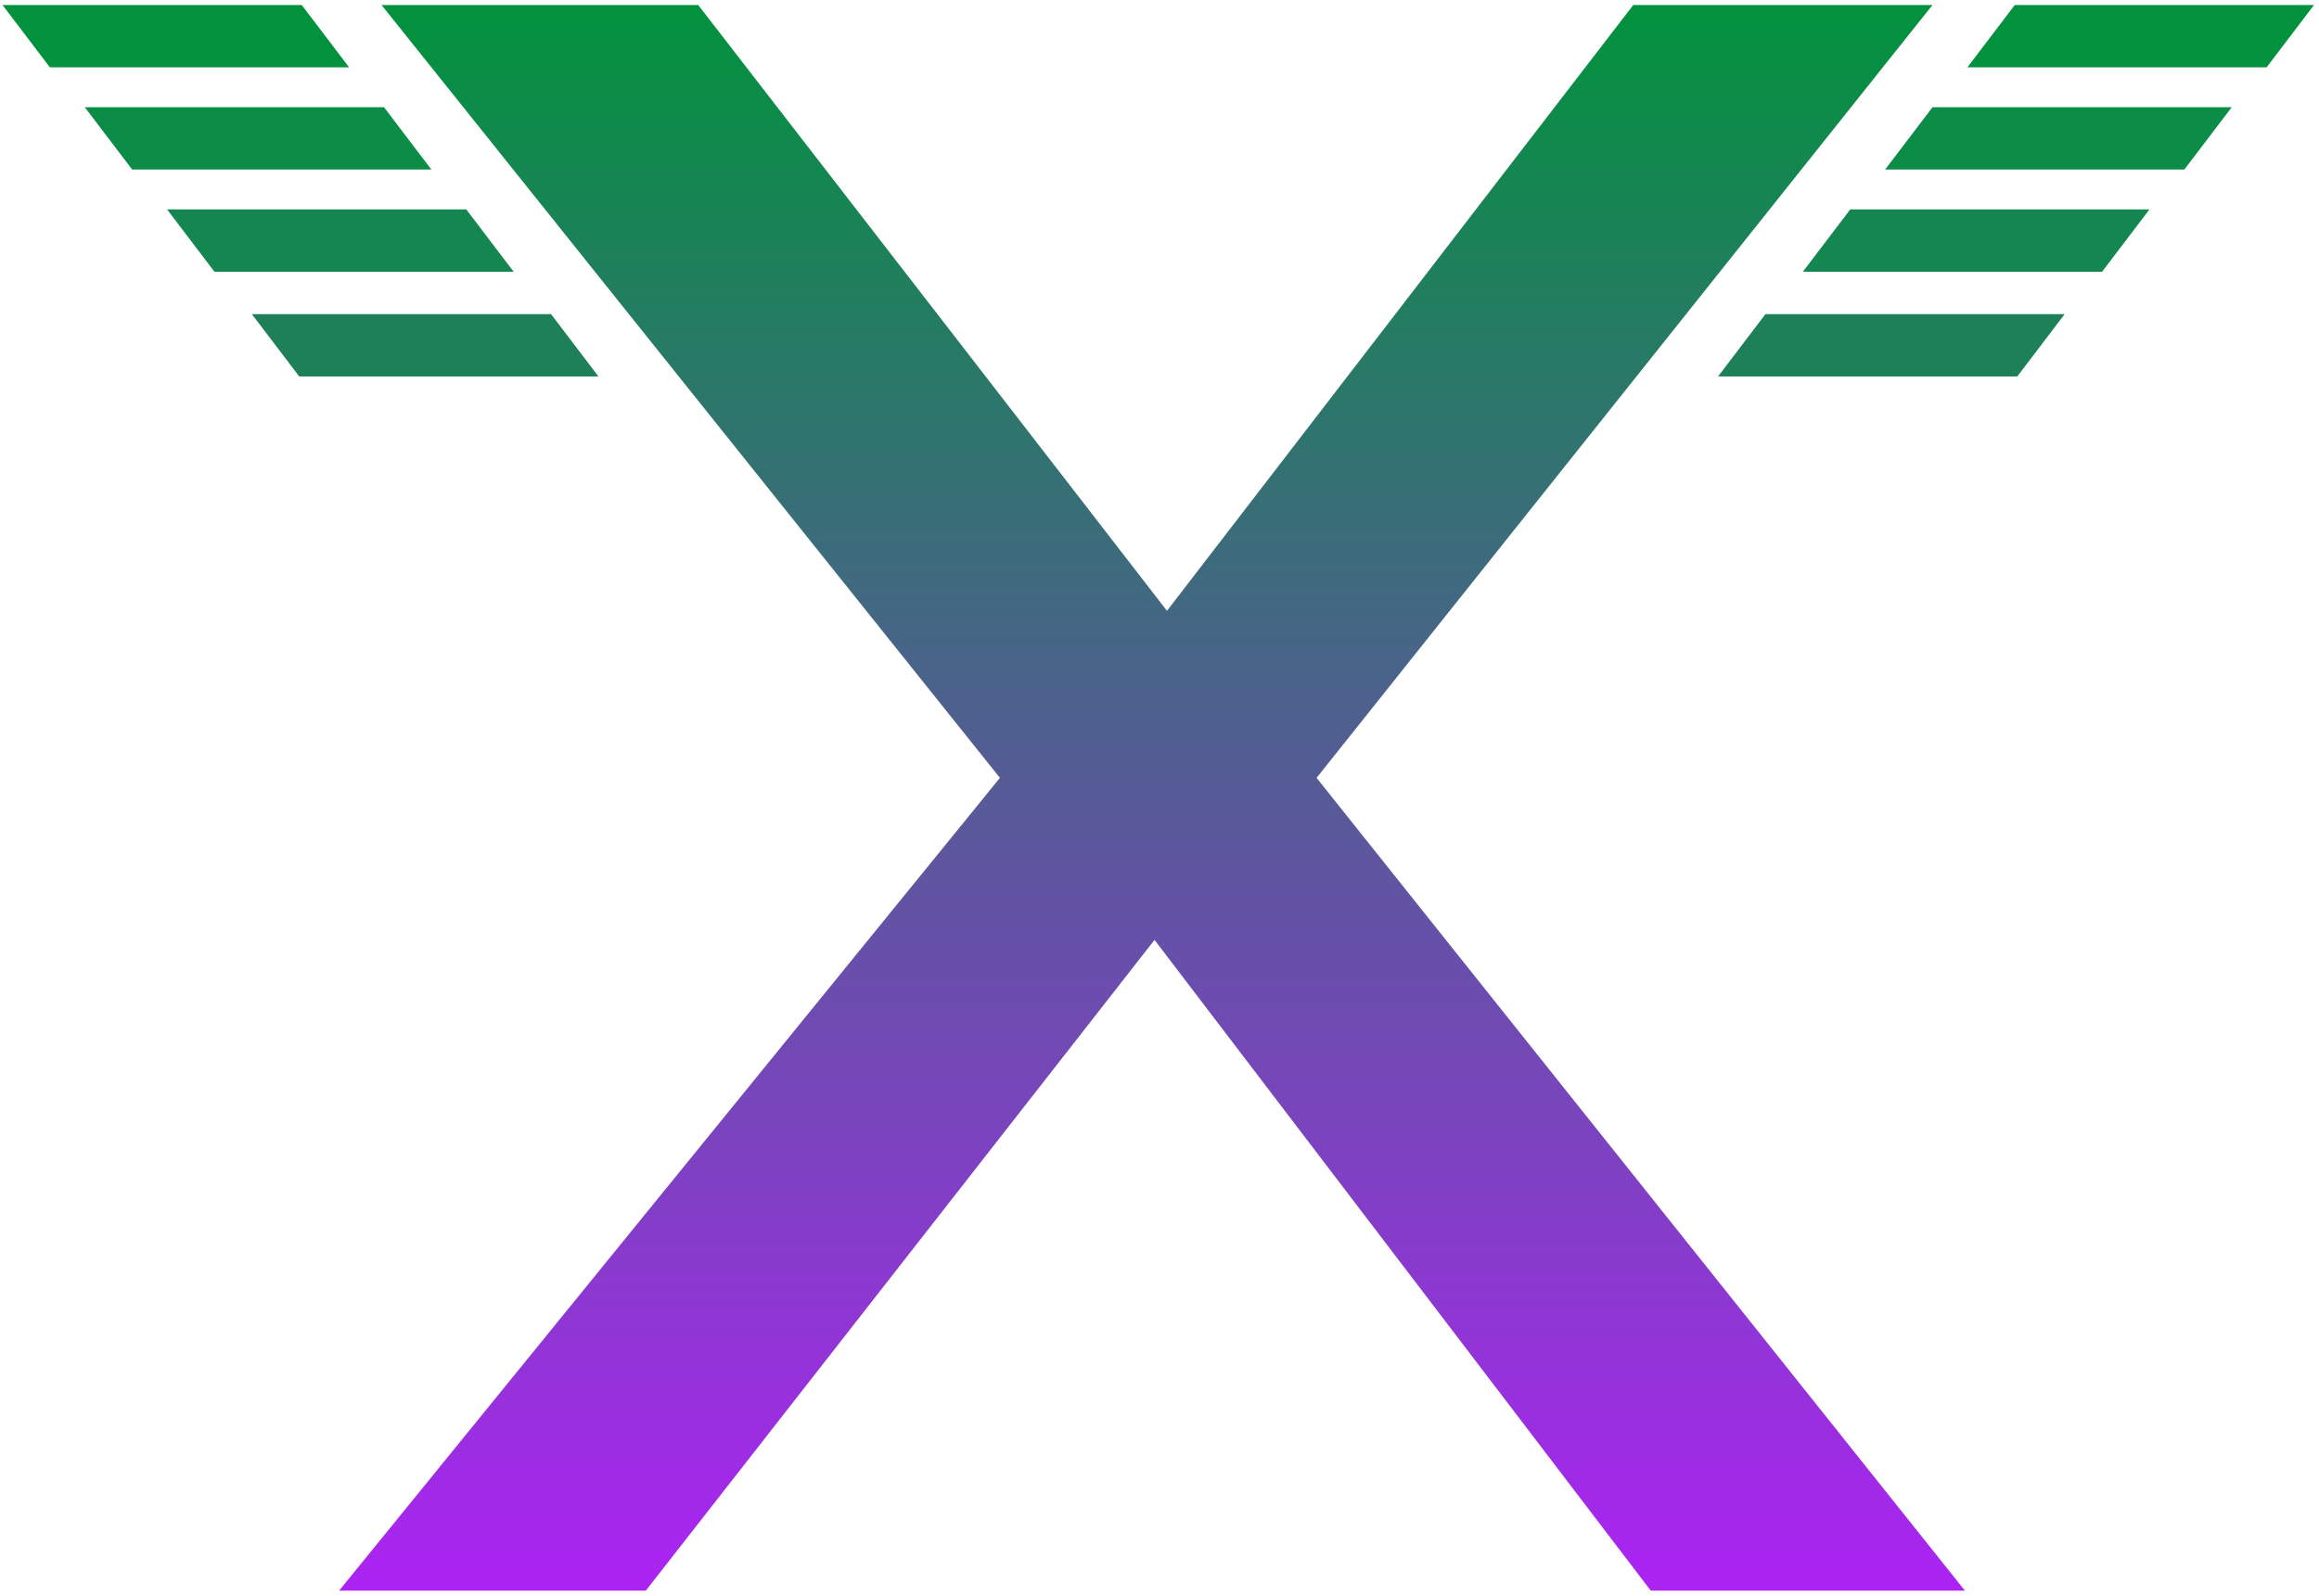
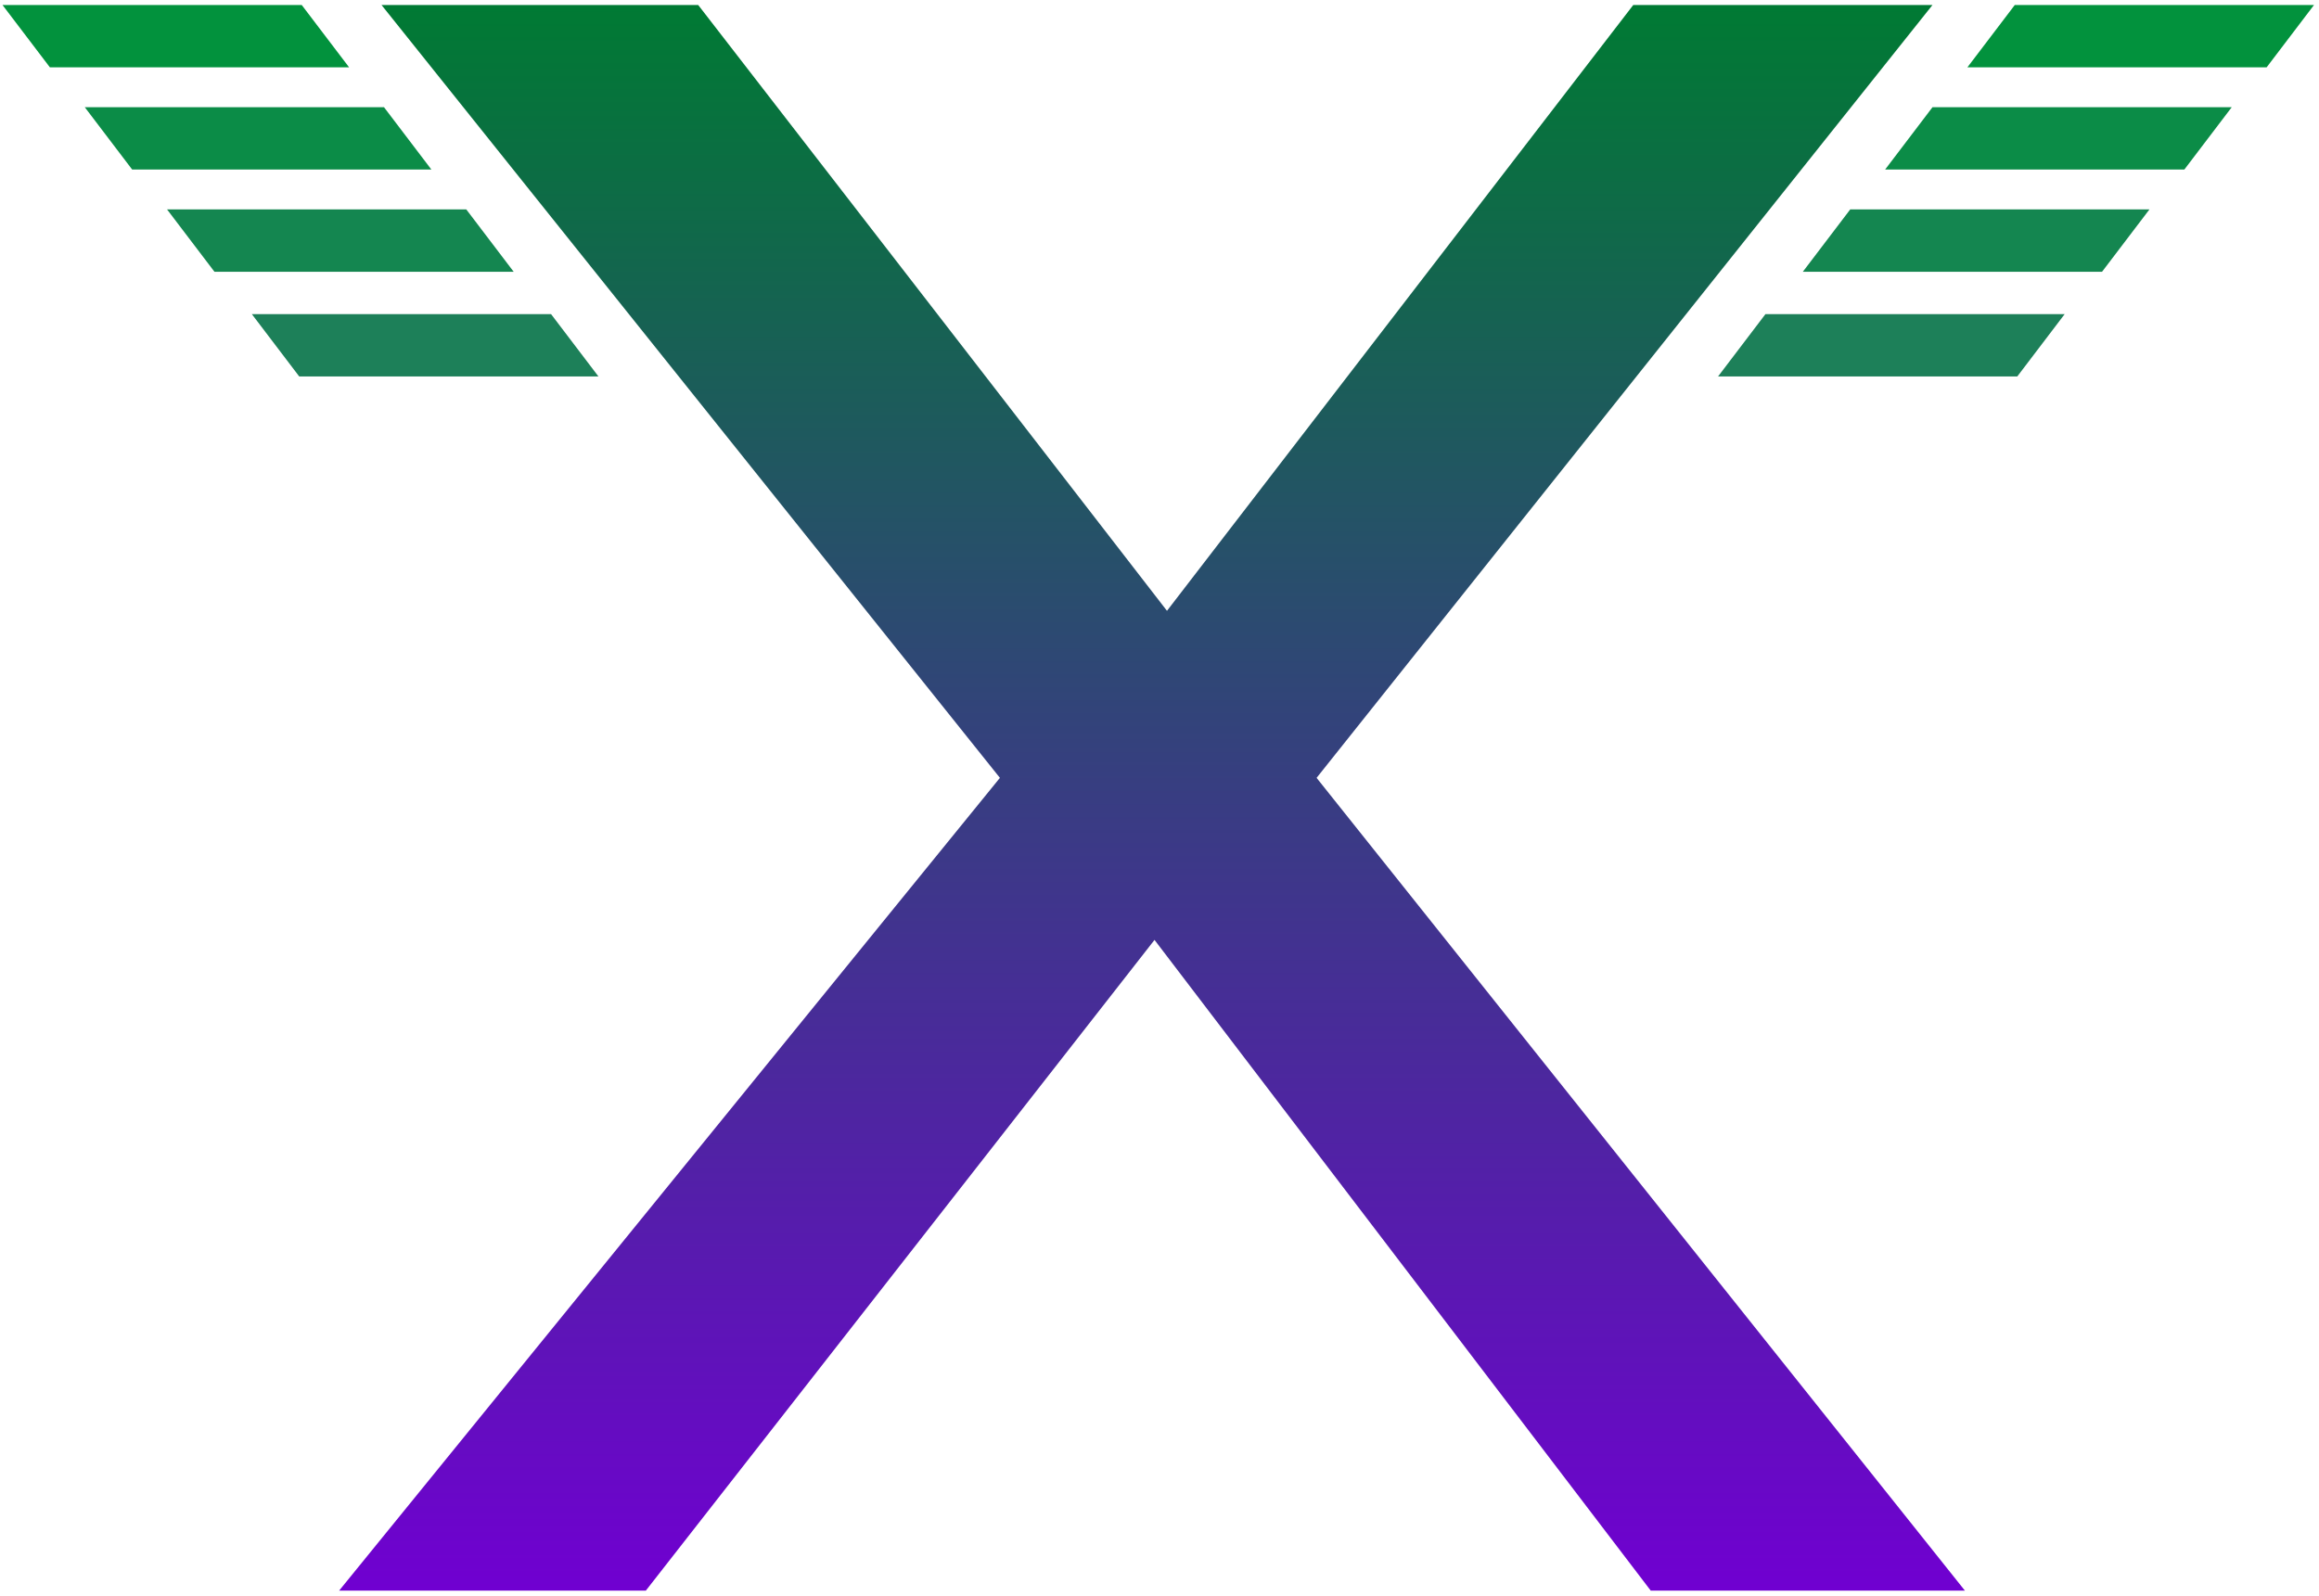
<svg xmlns="http://www.w3.org/2000/svg" id="wings_right" data-name="wings right" width="1453" height="1000" viewBox="0 0 1453 1000">
  <defs>
    <style>
      .cls-1, .cls-2, .cls-3, .cls-4, .cls-5 {
        fill-rule: evenodd;
      }

      .cls-1 {
        fill: url(#linear-gradient);
      }

      .cls-2 {
        fill: #1d8059;
      }

      .cls-3 {
        fill: #148650;
      }

      .cls-4 {
        fill: #0b8c47;
      }

      .cls-5 {
        fill: #02923d;
      }
    </style>
    <linearGradient id="linear-gradient" x1="721.814" y1="996.875" x2="721.814" y2="3.125" gradientUnits="userSpaceOnUse">
-       <stop offset="0" stop-color="#ac23f3" />
-       <stop offset="1" stop-color="#02923d" />
+       <stop offset="0" stop-color="#7000d1" />
+       <stop offset="1" stop-color="#007a33" />
    </linearGradient>
  </defs>
  <path id="basic_x" data-name="basic x" class="cls-1" d="M437.462,3.125L731.187,382.812,1023.35,3.125h187.48L824.929,487.5,1231.14,996.875H1034.29L723.375,589.062,404.653,996.875H212.482L626.509,487.5,239.042,3.125h198.42Z" />
  <path id="wing_bottom" data-name="wing bottom" class="cls-2" d="M1076.47,235.937l29.68-39.062h187.49l-29.69,39.062H1076.47Z" />
  <path id="wing_middle" data-name="wing middle" class="cls-3" d="M1129.59,170.312l29.69-39.062h187.48l-29.69,39.062H1129.59Z" />
  <path id="wing_under_top" data-name="wing under top" class="cls-4" d="M1181.15,106.25l29.68-39.062h187.49l-29.69,39.063H1181.15Z" />
  <path id="wing_top" data-name="wing top" class="cls-5" d="M1232.71,42.188l29.68-39.063h187.49l-29.69,39.063H1232.71Z" />
  <path id="wing_bottom-2" data-name="wing bottom" class="cls-2" d="M374.968,235.937l-29.685-39.062H157.8l29.685,39.062H374.968Z" />
  <path id="wing_middle-2" data-name="wing middle" class="cls-3" d="M321.847,170.312L292.162,131.25H104.678l29.685,39.062H321.847Z" />
  <path id="wing_under_top-2" data-name="wing under top" class="cls-4" d="M270.289,106.25L240.6,67.188H53.121L82.805,106.25H270.289Z" />
  <path id="wing_top-2" data-name="wing top" class="cls-5" d="M218.731,42.188L189.046,3.125H1.562L31.247,42.188H218.731Z" />
</svg>
